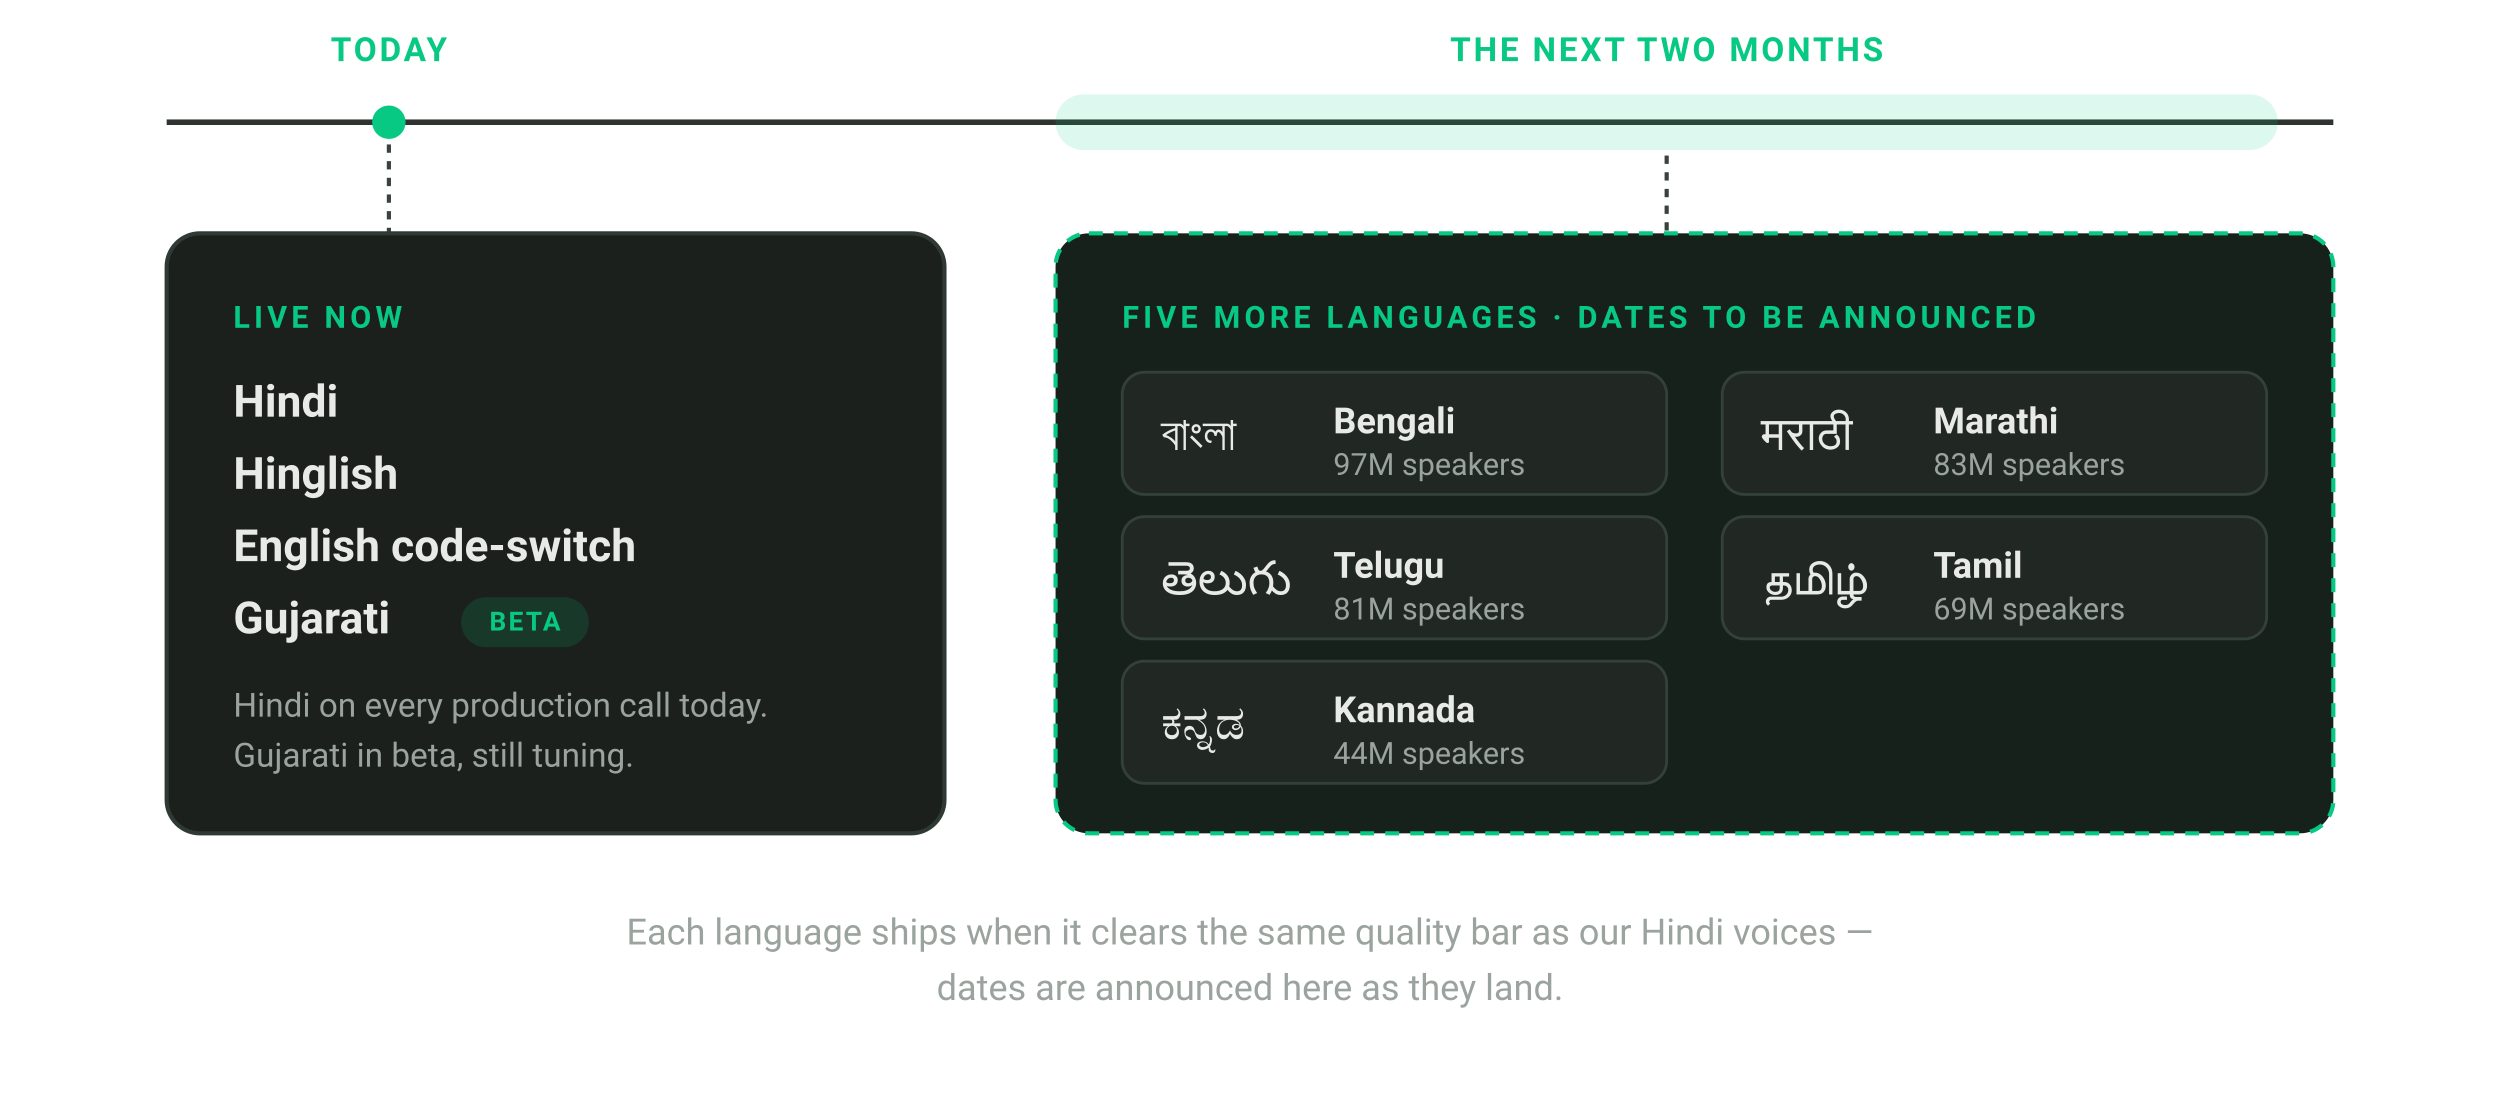
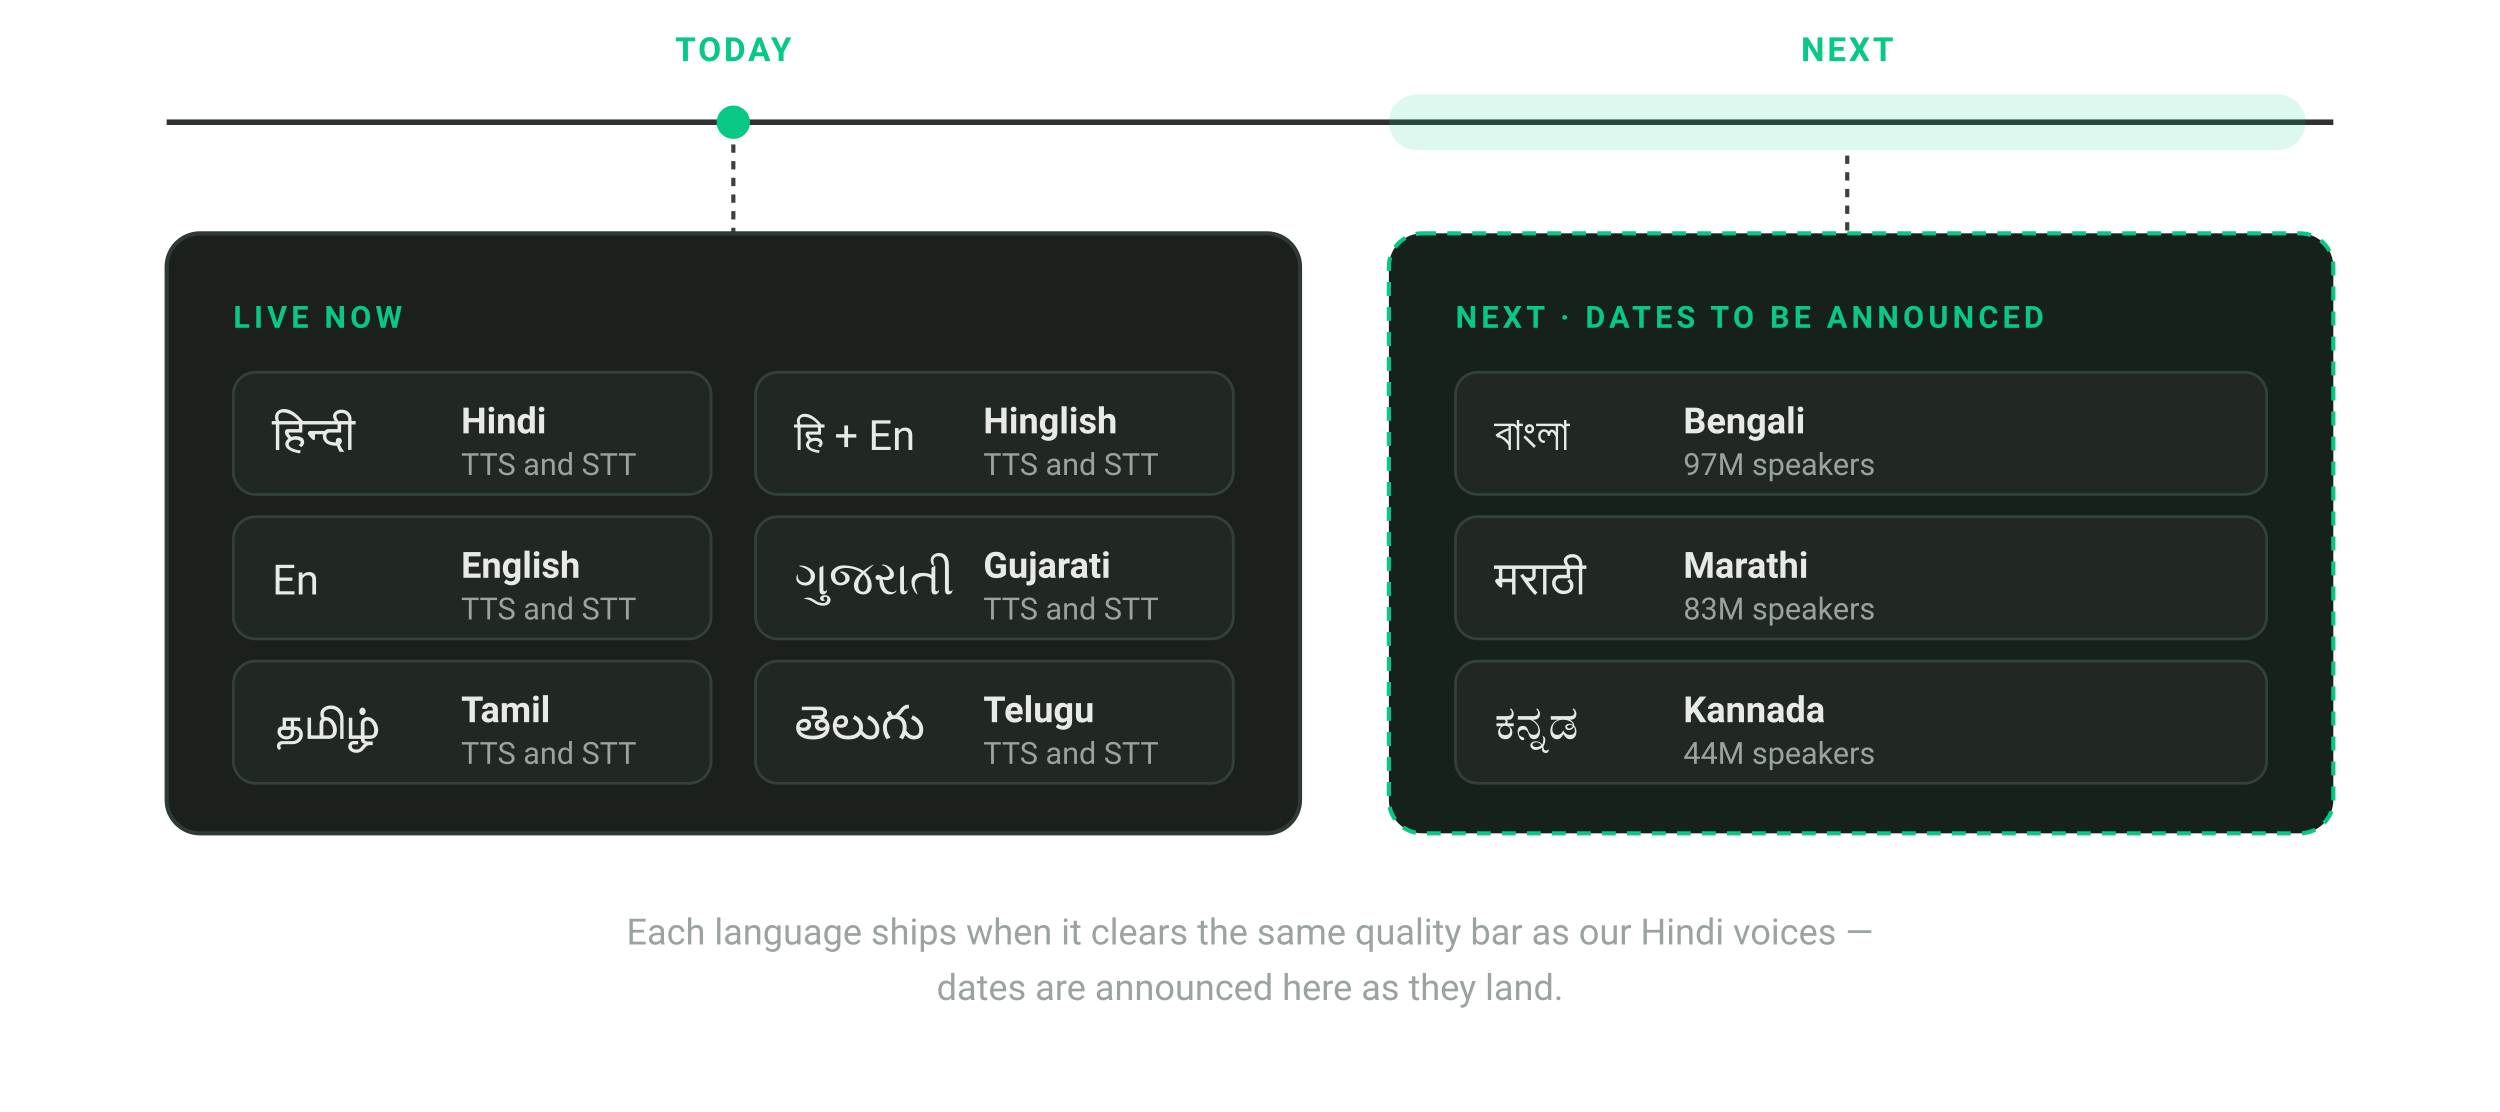
<svg xmlns="http://www.w3.org/2000/svg" width="900" height="400" viewBox="0 0 900 400" font-family="ui-sans-serif, -apple-system, 'Segoe UI', Roboto, 'Noto Sans', sans-serif">
  <line x1="60" y1="44" x2="840" y2="44" stroke="#2E332F" stroke-width="2" />
-   <rect x="380" y="34" width="440" height="20" rx="10" fill="#07C983" opacity="0.14" />
-   <circle cx="140" cy="44" r="6" fill="#07C983" />
-   <text x="140" y="22" text-anchor="middle" font-size="12" font-weight="700" fill="#07C983" letter-spacing="1">TODAY</text>
-   <text x="600" y="22" text-anchor="middle" font-size="12" font-weight="700" fill="#07C983" letter-spacing="1">THE NEXT TWO MONTHS</text>
-   <line x1="140" y1="52" x2="140" y2="84" stroke="#3A423C" stroke-width="1.5" stroke-dasharray="3 3" />
-   <line x1="600" y1="56" x2="600" y2="84" stroke="#3A423C" stroke-width="1.5" stroke-dasharray="3 3" />
-   <rect x="60" y="84" width="280" height="216" rx="12" fill="#1B201C" stroke="#2E3A33" stroke-width="1.5" />
+   <rect x="500" y="34" width="330" height="20" rx="10" fill="#07C983" opacity="0.14" />
+   <circle cx="264" cy="44" r="6" fill="#07C983" />
+   <text x="264" y="22" text-anchor="middle" font-size="12" font-weight="700" fill="#07C983" letter-spacing="1">TODAY</text>
+   <text x="665" y="22" text-anchor="middle" font-size="12" font-weight="700" fill="#07C983" letter-spacing="1">NEXT</text>
+   <line x1="264" y1="52" x2="264" y2="84" stroke="#3A423C" stroke-width="1.5" stroke-dasharray="3 3" />
+   <line x1="665" y1="56" x2="665" y2="84" stroke="#3A423C" stroke-width="1.5" stroke-dasharray="3 3" />
+   <rect x="60" y="84" width="408" height="216" rx="12" fill="#1B201C" stroke="#2E3A33" stroke-width="1.5" />
  <text x="84" y="118" font-size="11" font-weight="700" fill="#07C983" letter-spacing="1.5">LIVE NOW</text>
-   <text x="84" y="150" font-size="16" font-weight="600" fill="#E8EAE8">Hindi</text>
-   <text x="84" y="176" font-size="16" font-weight="600" fill="#E8EAE8">Hinglish</text>
-   <text x="84" y="202" font-size="16" font-weight="600" fill="#E8EAE8">English code-switch</text>
-   <text x="84" y="228" font-size="16" font-weight="600" fill="#E8EAE8">Gujarati</text>
-   <rect x="166" y="215" width="46" height="18" rx="9" fill="#07C983" opacity="0.14" />
-   <text x="189" y="227" text-anchor="middle" font-size="9.5" font-weight="700" fill="#07C983" letter-spacing="0.8">BETA</text>
-   <text x="84" y="258" font-size="12" fill="#9AA39D">Hindi on every production call today.</text>
-   <text x="84" y="276" font-size="12" fill="#9AA39D">Gujarati in beta, still tuning.</text>
-   <rect x="380" y="84" width="460" height="216" rx="12" fill="#17211B" stroke="#07C983" stroke-width="1.5" stroke-dasharray="5 4" />
-   <text x="404" y="118" font-size="11" font-weight="700" fill="#07C983" letter-spacing="1.5">FIVE MORE LANGUAGES · DATES TO BE ANNOUNCED</text>
-   <rect x="404" y="134" width="196" height="44" rx="8" fill="#212823" stroke="#33413A" />
-   <text x="418" y="162" font-size="17" fill="#E8EAE8">বাংলা</text>
-   <text x="480" y="156" font-size="13" font-weight="600" fill="#E8EAE8">Bengali</text>
-   <text x="480" y="171" font-size="11" fill="#9AA39D">97M speakers</text>
-   <rect x="620" y="134" width="196" height="44" rx="8" fill="#212823" stroke="#33413A" />
-   <text x="634" y="162" font-size="17" fill="#E8EAE8">मराठी</text>
-   <text x="696" y="156" font-size="13" font-weight="600" fill="#E8EAE8">Marathi</text>
-   <text x="696" y="171" font-size="11" fill="#9AA39D">83M speakers</text>
-   <rect x="404" y="186" width="196" height="44" rx="8" fill="#212823" stroke="#33413A" />
-   <text x="418" y="214" font-size="17" fill="#E8EAE8">తెలుగు</text>
-   <text x="480" y="208" font-size="13" font-weight="600" fill="#E8EAE8">Telugu</text>
-   <text x="480" y="223" font-size="11" fill="#9AA39D">81M speakers</text>
-   <rect x="620" y="186" width="196" height="44" rx="8" fill="#212823" stroke="#33413A" />
-   <text x="634" y="214" font-size="17" fill="#E8EAE8">தமிழ்</text>
-   <text x="696" y="208" font-size="13" font-weight="600" fill="#E8EAE8">Tamil</text>
-   <text x="696" y="223" font-size="11" fill="#9AA39D">69M speakers</text>
-   <rect x="404" y="238" width="196" height="44" rx="8" fill="#212823" stroke="#33413A" />
-   <text x="418" y="266" font-size="17" fill="#E8EAE8">ಕನ್ನಡ</text>
-   <text x="480" y="260" font-size="13" font-weight="600" fill="#E8EAE8">Kannada</text>
-   <text x="480" y="275" font-size="11" fill="#9AA39D">44M speakers</text>
+   <rect x="84" y="134" width="172" height="44" rx="8" fill="#212823" stroke="#33413A" />
+   <text x="98" y="162" font-size="17" fill="#E8EAE8">हिन्दी</text>
+   <text x="166" y="156" font-size="13" font-weight="600" fill="#E8EAE8">Hindi</text>
+   <text x="166" y="171" font-size="11" fill="#9AA39D">TTS and STT</text>
+   <rect x="272" y="134" width="172" height="44" rx="8" fill="#212823" stroke="#33413A" />
+   <text x="286" y="162" font-size="15" fill="#E8EAE8">हि + En</text>
+   <text x="354" y="156" font-size="13" font-weight="600" fill="#E8EAE8">Hinglish</text>
+   <text x="354" y="171" font-size="11" fill="#9AA39D">TTS and STT</text>
+   <rect x="84" y="186" width="172" height="44" rx="8" fill="#212823" stroke="#33413A" />
+   <text x="98" y="214" font-size="15" fill="#E8EAE8">En</text>
+   <text x="166" y="208" font-size="13" font-weight="600" fill="#E8EAE8">English</text>
+   <text x="166" y="223" font-size="11" fill="#9AA39D">TTS and STT</text>
+   <rect x="272" y="186" width="172" height="44" rx="8" fill="#212823" stroke="#33413A" />
+   <text x="286" y="214" font-size="17" fill="#E8EAE8">ગુજરાતી</text>
+   <text x="354" y="208" font-size="13" font-weight="600" fill="#E8EAE8">Gujarati</text>
+   <text x="354" y="223" font-size="11" fill="#9AA39D">TTS and STT</text>
+   <rect x="84" y="238" width="172" height="44" rx="8" fill="#212823" stroke="#33413A" />
+   <text x="98" y="266" font-size="17" fill="#E8EAE8">தமிழ்</text>
+   <text x="166" y="260" font-size="13" font-weight="600" fill="#E8EAE8">Tamil</text>
+   <text x="166" y="275" font-size="11" fill="#9AA39D">TTS and STT</text>
+   <rect x="272" y="238" width="172" height="44" rx="8" fill="#212823" stroke="#33413A" />
+   <text x="286" y="266" font-size="17" fill="#E8EAE8">తెలుగు</text>
+   <text x="354" y="260" font-size="13" font-weight="600" fill="#E8EAE8">Telugu</text>
+   <text x="354" y="275" font-size="11" fill="#9AA39D">TTS and STT</text>
+   <rect x="500" y="84" width="340" height="216" rx="12" fill="#17211B" stroke="#07C983" stroke-width="1.5" stroke-dasharray="5 4" />
+   <text x="524" y="118" font-size="11" font-weight="700" fill="#07C983" letter-spacing="1.5">NEXT · DATES TO BE ANNOUNCED</text>
+   <rect x="524" y="134" width="292" height="44" rx="8" fill="#212823" stroke="#33413A" />
+   <text x="538" y="162" font-size="17" fill="#E8EAE8">বাংলা</text>
+   <text x="606" y="156" font-size="13" font-weight="600" fill="#E8EAE8">Bengali</text>
+   <text x="606" y="171" font-size="11" fill="#9AA39D">97M speakers</text>
+   <rect x="524" y="186" width="292" height="44" rx="8" fill="#212823" stroke="#33413A" />
+   <text x="538" y="214" font-size="17" fill="#E8EAE8">मराठी</text>
+   <text x="606" y="208" font-size="13" font-weight="600" fill="#E8EAE8">Marathi</text>
+   <text x="606" y="223" font-size="11" fill="#9AA39D">83M speakers</text>
+   <rect x="524" y="238" width="292" height="44" rx="8" fill="#212823" stroke="#33413A" />
+   <text x="538" y="266" font-size="17" fill="#E8EAE8">ಕನ್ನಡ</text>
+   <text x="606" y="260" font-size="13" font-weight="600" fill="#E8EAE8">Kannada</text>
+   <text x="606" y="275" font-size="11" fill="#9AA39D">44M speakers</text>
  <text x="450" y="340" text-anchor="middle" font-size="13" fill="#9AA39D">Each language ships when it clears the same quality bar as our Hindi voices —</text>
  <text x="450" y="360" text-anchor="middle" font-size="13" fill="#9AA39D">dates are announced here as they land.</text>
</svg>
